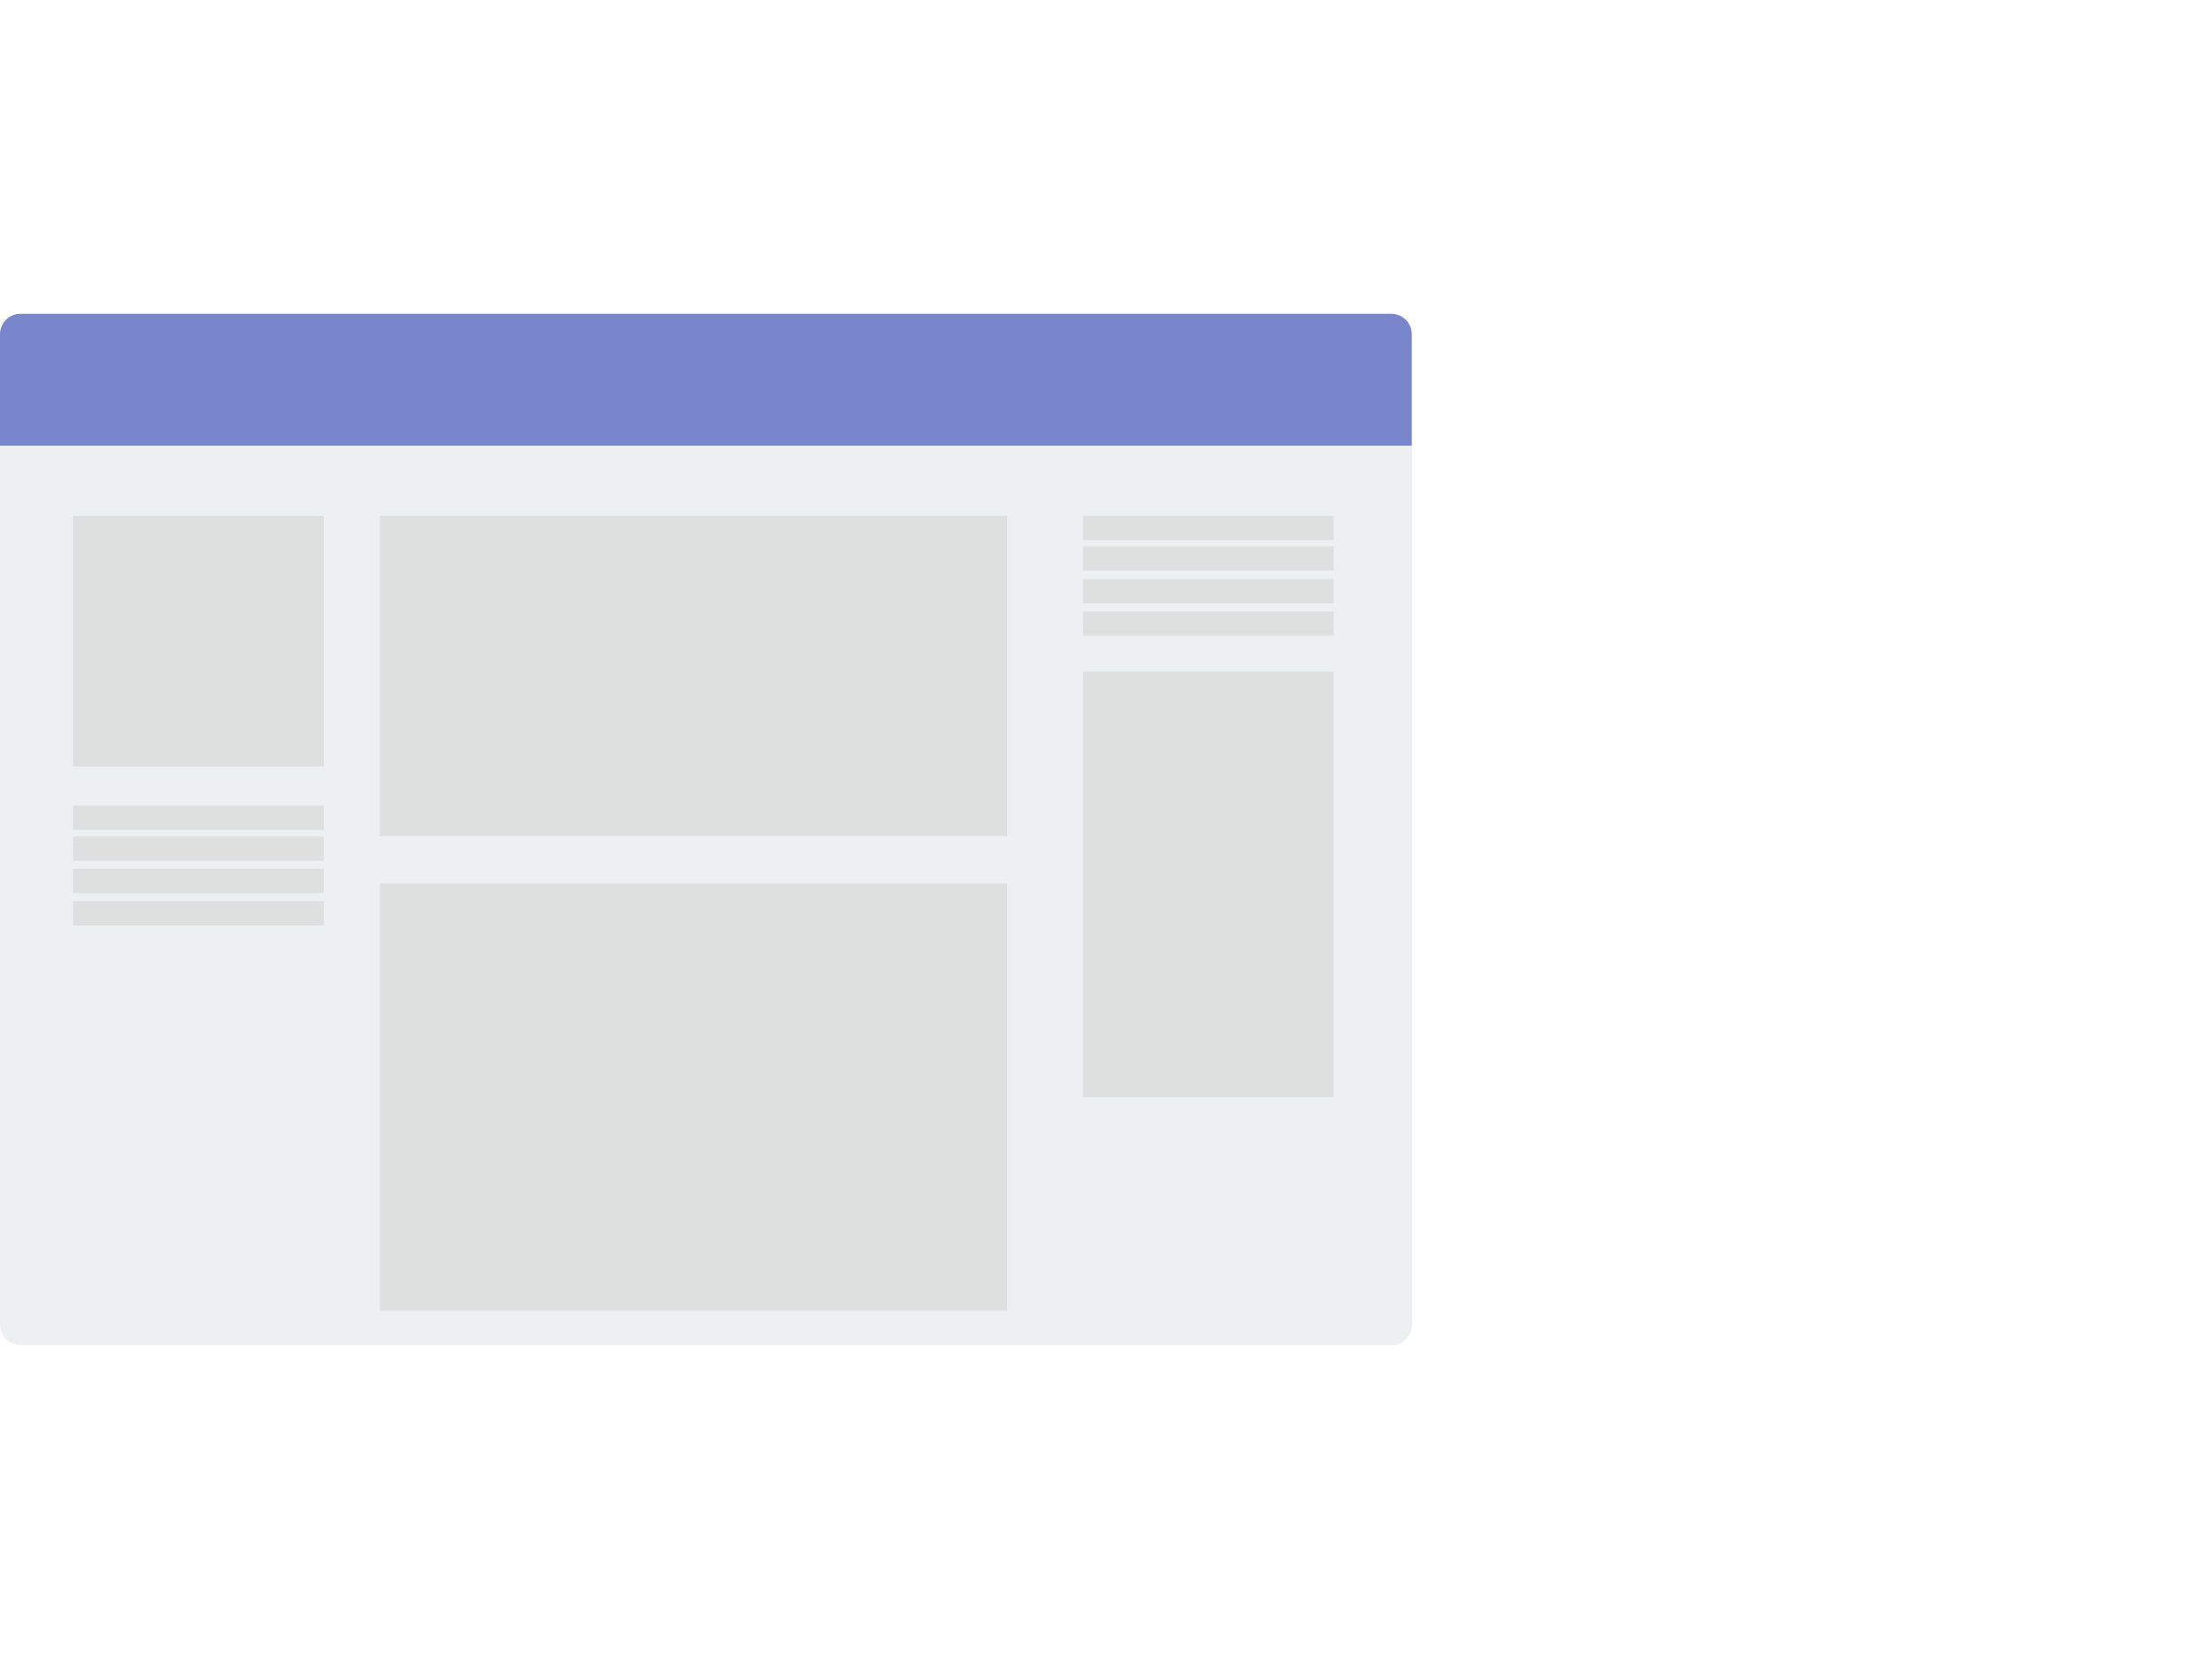
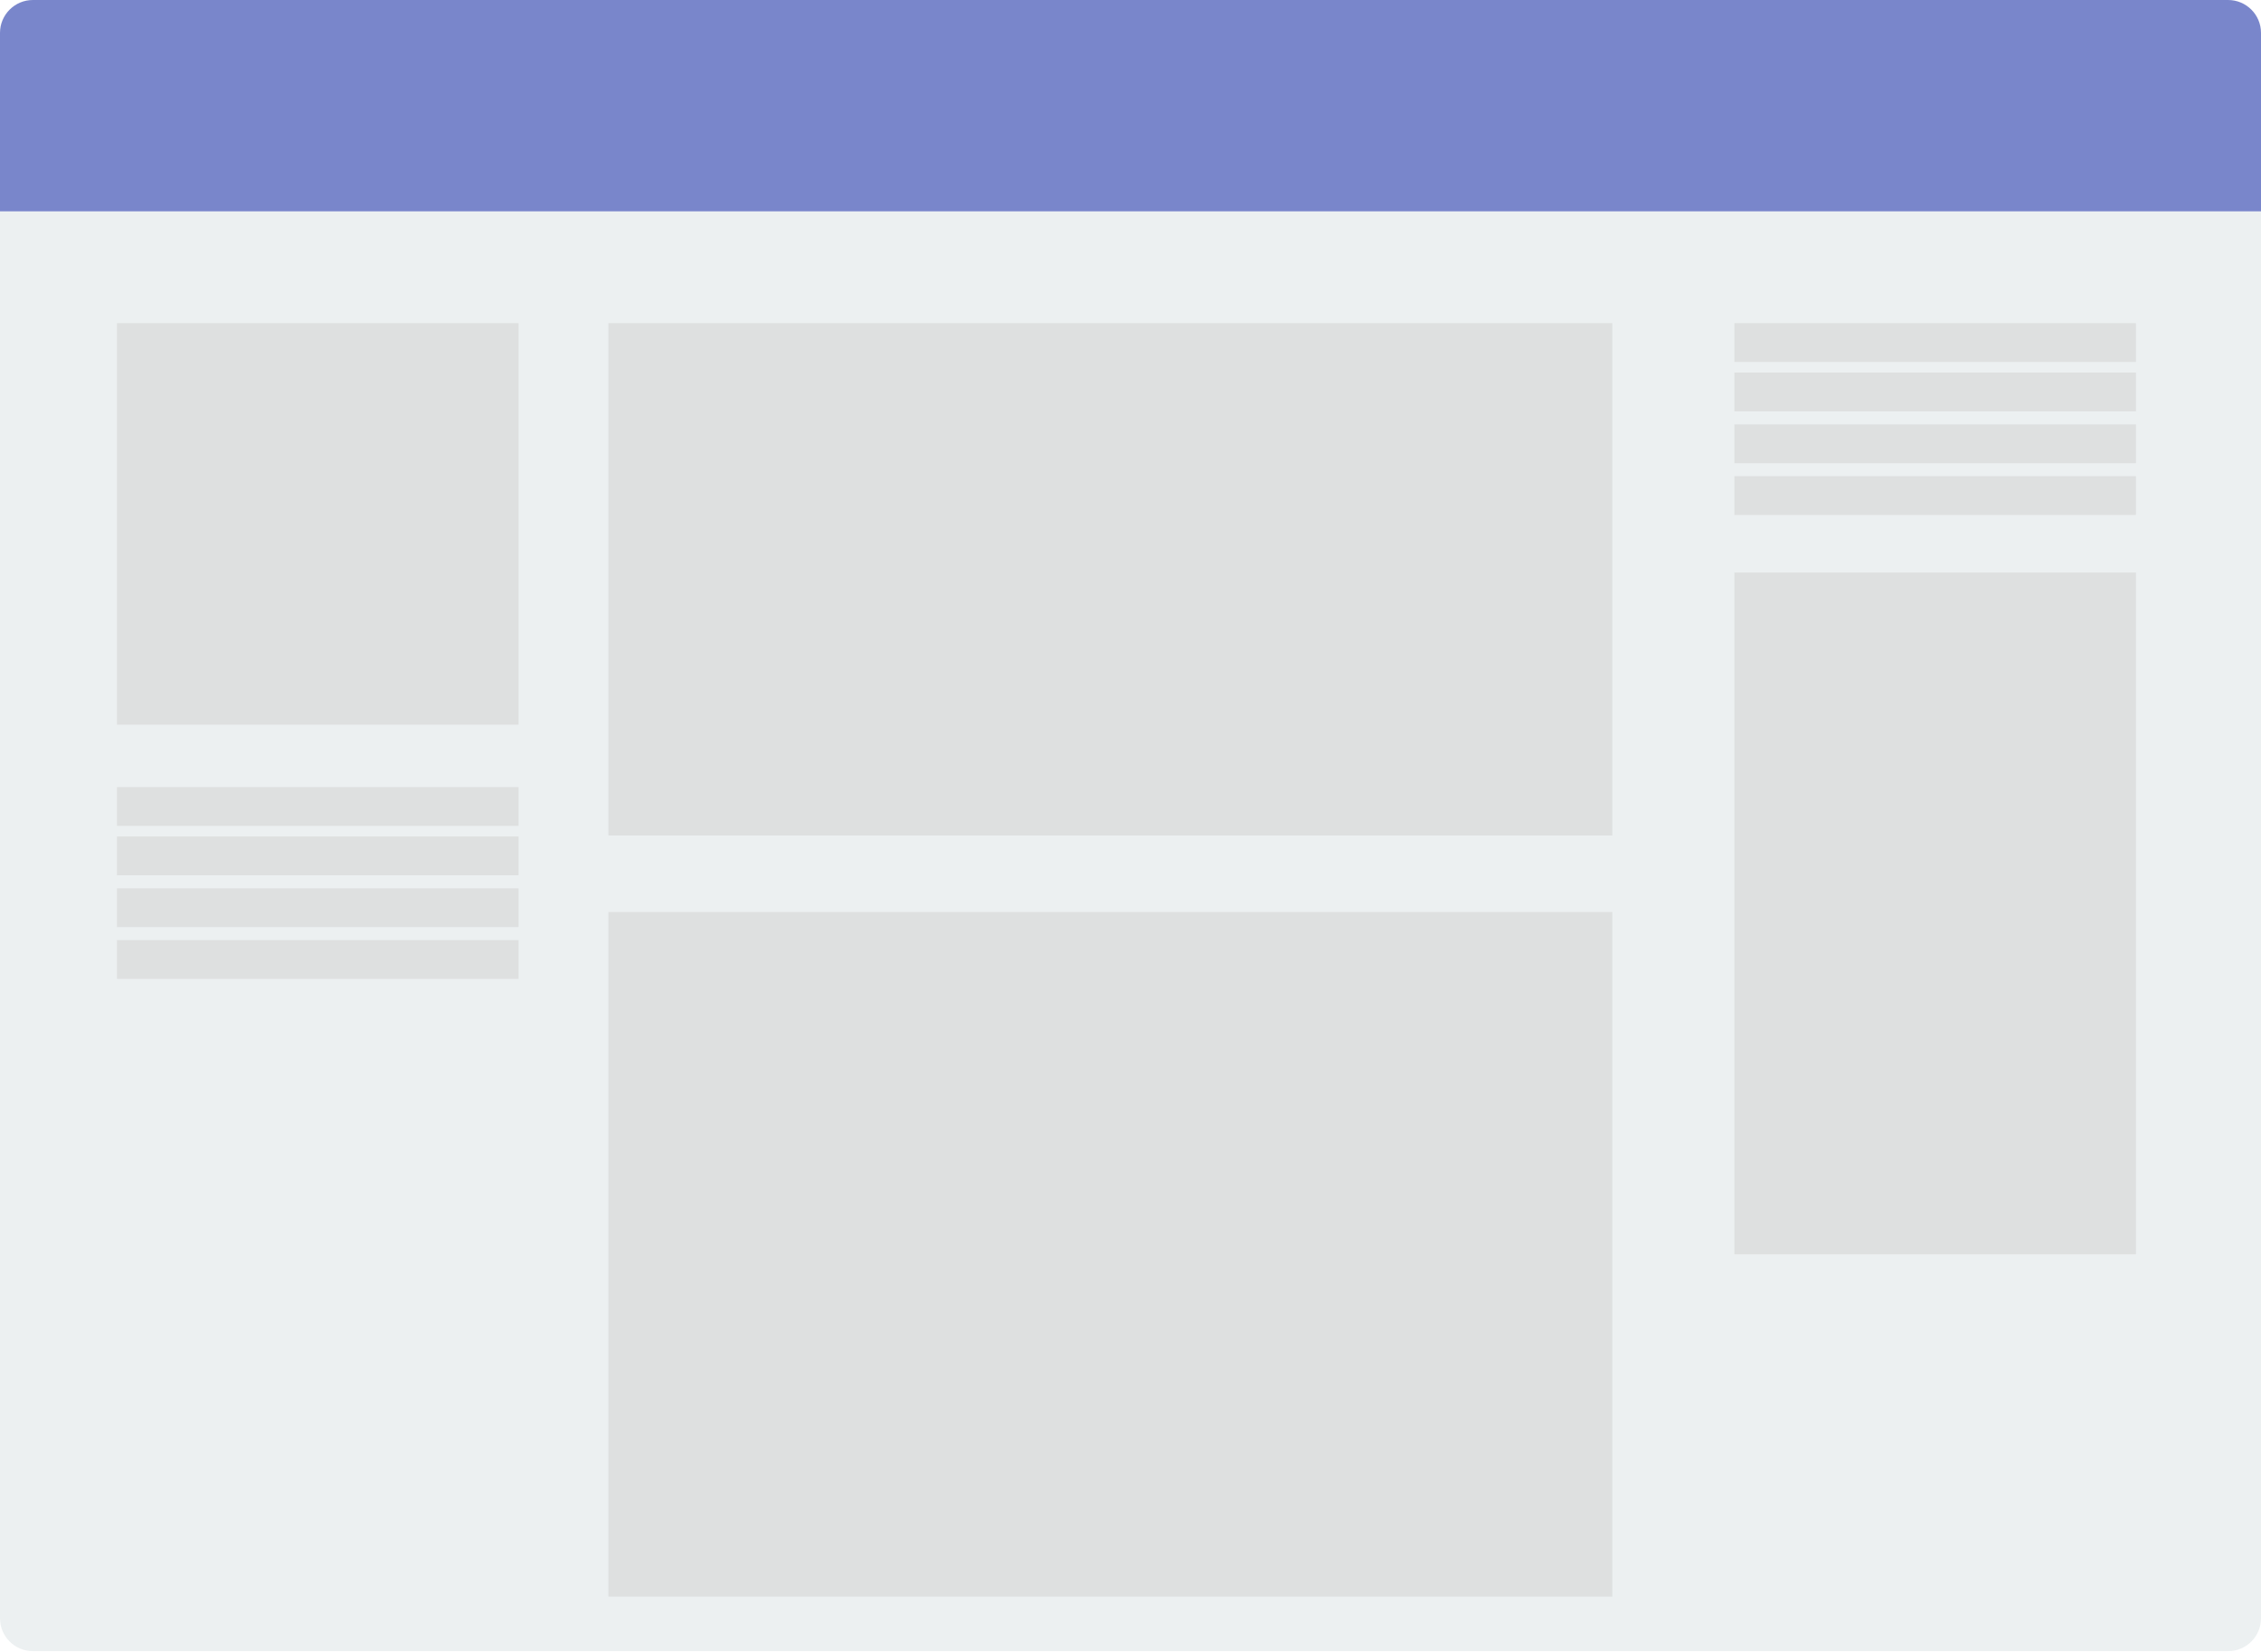
- <svg xmlns="http://www.w3.org/2000/svg" version="1.1" id="Layer_1" x="0px" y="0px" viewBox="0 0 800 600" style="enable-background:new 0 0 800 600;" xml:space="preserve">
-   <style type="text/css">
- 	.st0{fill:#ECF0F1;}
- 	.st1{fill:#7986CB;}
- 	.st2{fill:#DEE0E0;}
- </style>
-   <g>
-     <path class="st0" d="M503.3,486.5H7.4c-4.1,0-7.4-3.3-7.4-7.4V161.2h510.7v317.9C510.7,483.2,507.4,486.5,503.3,486.5z" />
-     <path class="st1" d="M510.7,161.2H0v-40.3c0-4.1,3.3-7.4,7.4-7.4h495.8c4.1,0,7.4,3.3,7.4,7.4V161.2z" />
-     <rect x="26.4" y="186.5" class="st2" width="90.7" height="90.7" />
-     <rect x="391.7" y="242.8" class="st2" width="90.7" height="154" />
-     <rect x="26.4" y="291.3" class="st2" width="90.7" height="8.8" />
-     <rect x="26.4" y="302.5" class="st2" width="90.7" height="8.8" />
-     <rect x="26.4" y="314.2" class="st2" width="90.7" height="8.8" />
-     <rect x="26.4" y="325.9" class="st2" width="90.7" height="8.8" />
-     <rect x="391.7" y="186.5" class="st2" width="90.7" height="8.8" />
-     <rect x="391.7" y="197.6" class="st2" width="90.7" height="8.8" />
-     <rect x="391.7" y="209.4" class="st2" width="90.7" height="8.8" />
-     <rect x="391.7" y="221.1" class="st2" width="90.7" height="8.8" />
-     <rect x="137.4" y="186.5" class="st2" width="226.8" height="115.8" />
-     <rect x="137.4" y="319.5" class="st2" width="226.8" height="154.6" />
-   </g>
+ <svg xmlns="http://www.w3.org/2000/svg" id="Layer_1" data-name="Layer 1" viewBox="0 0 510.69 373.03">
+   <path d="M0,47.74H510.69a0,0,0,0,1,0,0V365.59a7.43,7.43,0,0,1-7.43,7.43H7.43A7.43,7.43,0,0,1,0,365.59V47.74a0,0,0,0,1,0,0Z" fill="#ecf0f1" />
+   <path d="M7.43,0H503.26a7.43,7.43,0,0,1,7.43,7.43V47.74a0,0,0,0,1,0,0H0a0,0,0,0,1,0,0V7.43A7.43,7.43,0,0,1,7.43,0Z" fill="#7986cb" />
+   <rect x="26.42" y="73" width="90.71" height="90.71" fill="#dee0e0" />
+   <rect x="391.74" y="129.35" width="90.71" height="154.02" fill="#dee0e0" />
+   <rect x="26.42" y="177.81" width="90.71" height="8.77" fill="#dee0e0" />
+   <rect x="26.42" y="188.97" width="90.71" height="8.77" fill="#dee0e0" />
+   <rect x="26.42" y="200.68" width="90.71" height="8.77" fill="#dee0e0" />
+   <rect x="26.42" y="212.38" width="90.71" height="8.77" fill="#dee0e0" />
+   <rect x="391.74" y="73" width="90.71" height="8.77" fill="#dee0e0" />
+   <rect x="391.74" y="84.16" width="90.71" height="8.77" fill="#dee0e0" />
+   <rect x="391.74" y="95.87" width="90.71" height="8.77" fill="#dee0e0" />
+   <rect x="391.74" y="107.57" width="90.71" height="8.77" fill="#dee0e0" />
+   <rect x="137.41" y="73" width="226.77" height="115.76" fill="#dee0e0" />
+   <rect x="137.41" y="206.04" width="226.77" height="154.65" fill="#dee0e0" />
</svg>
